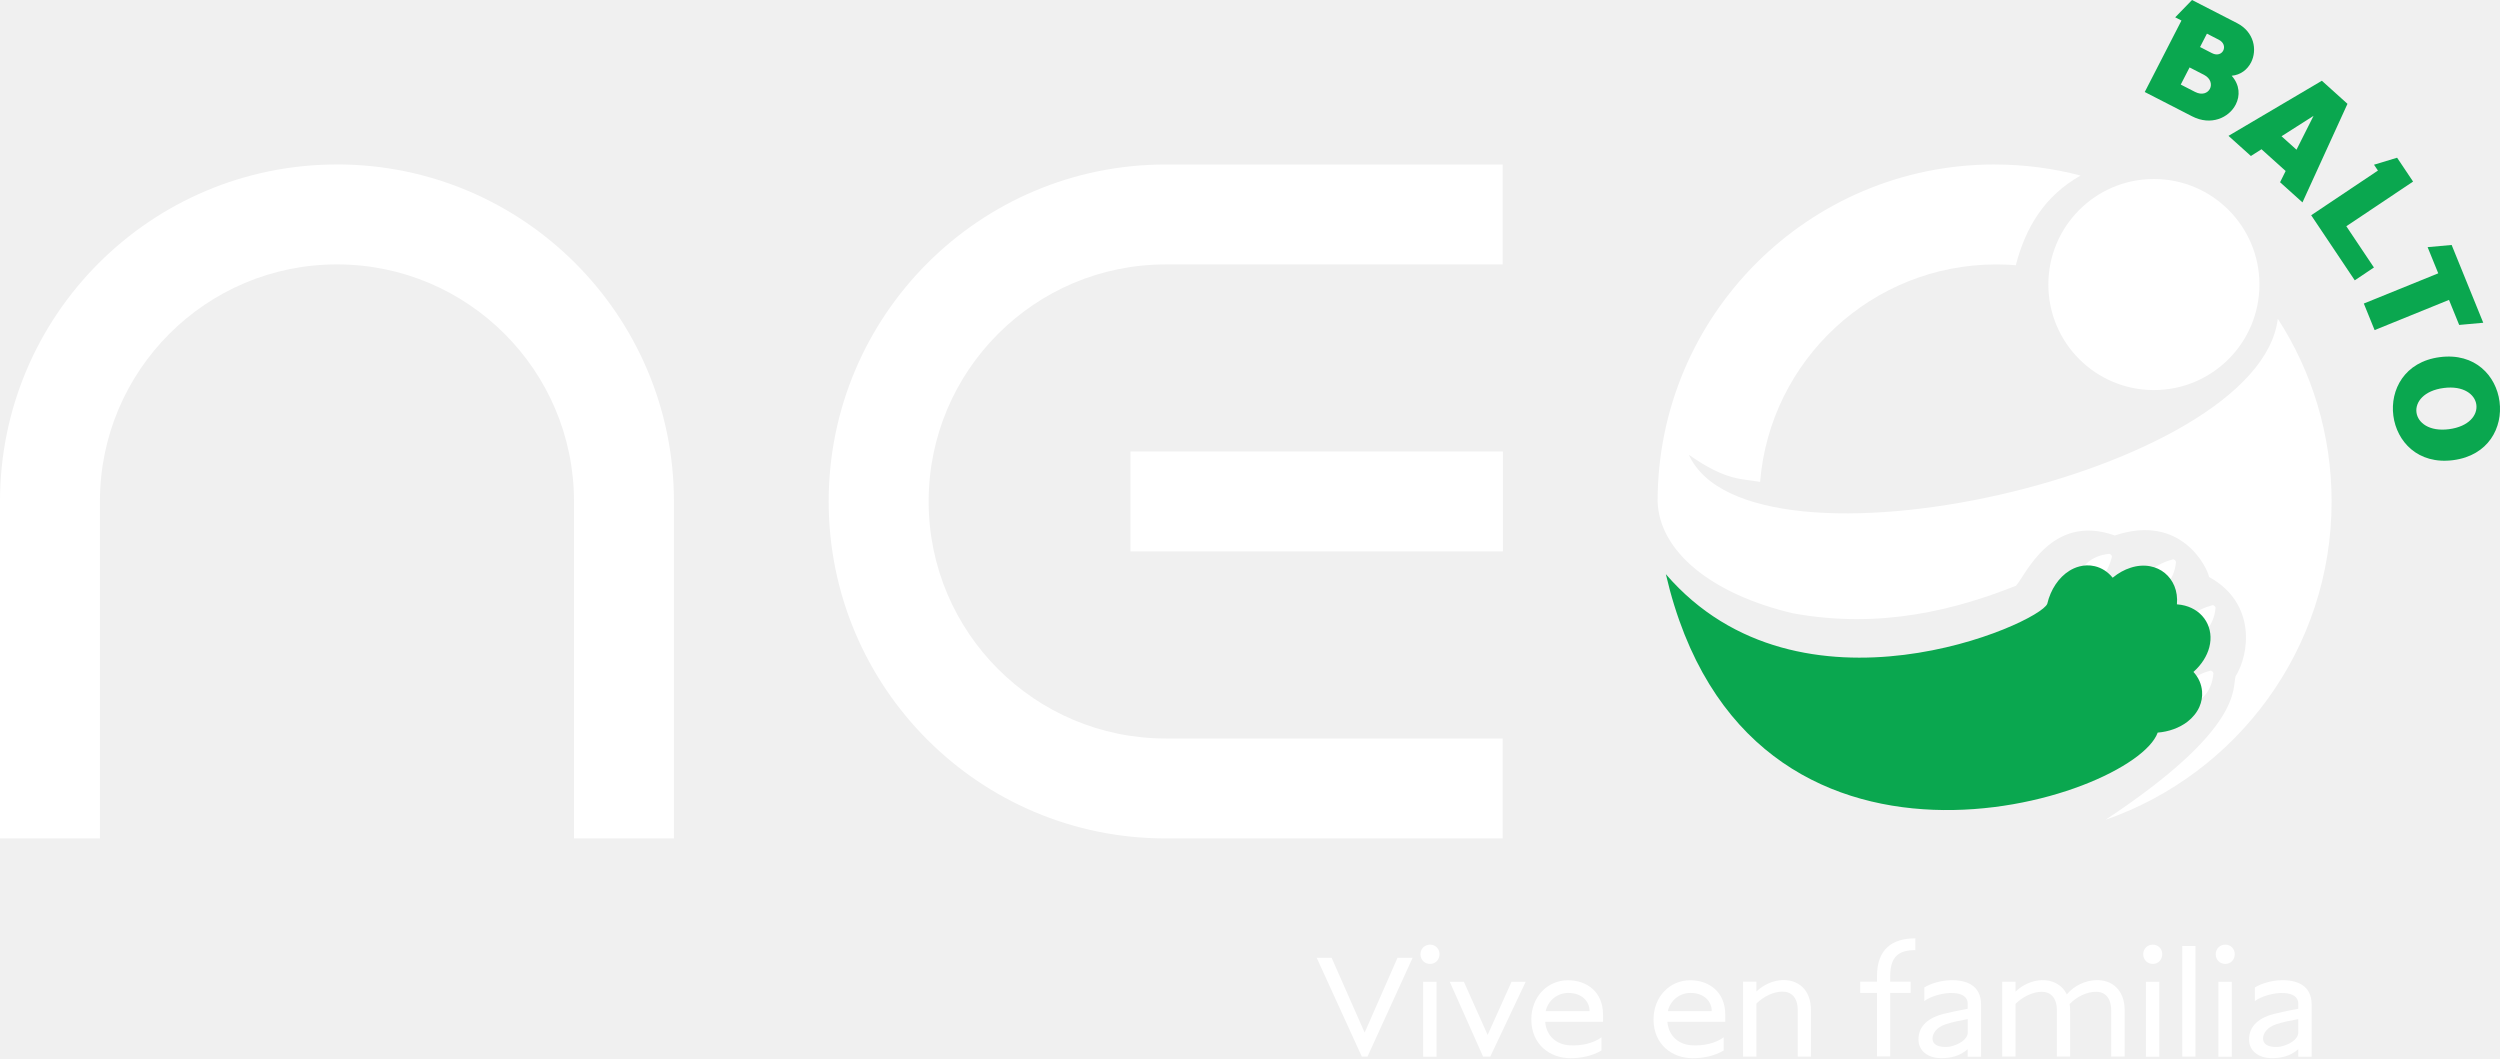
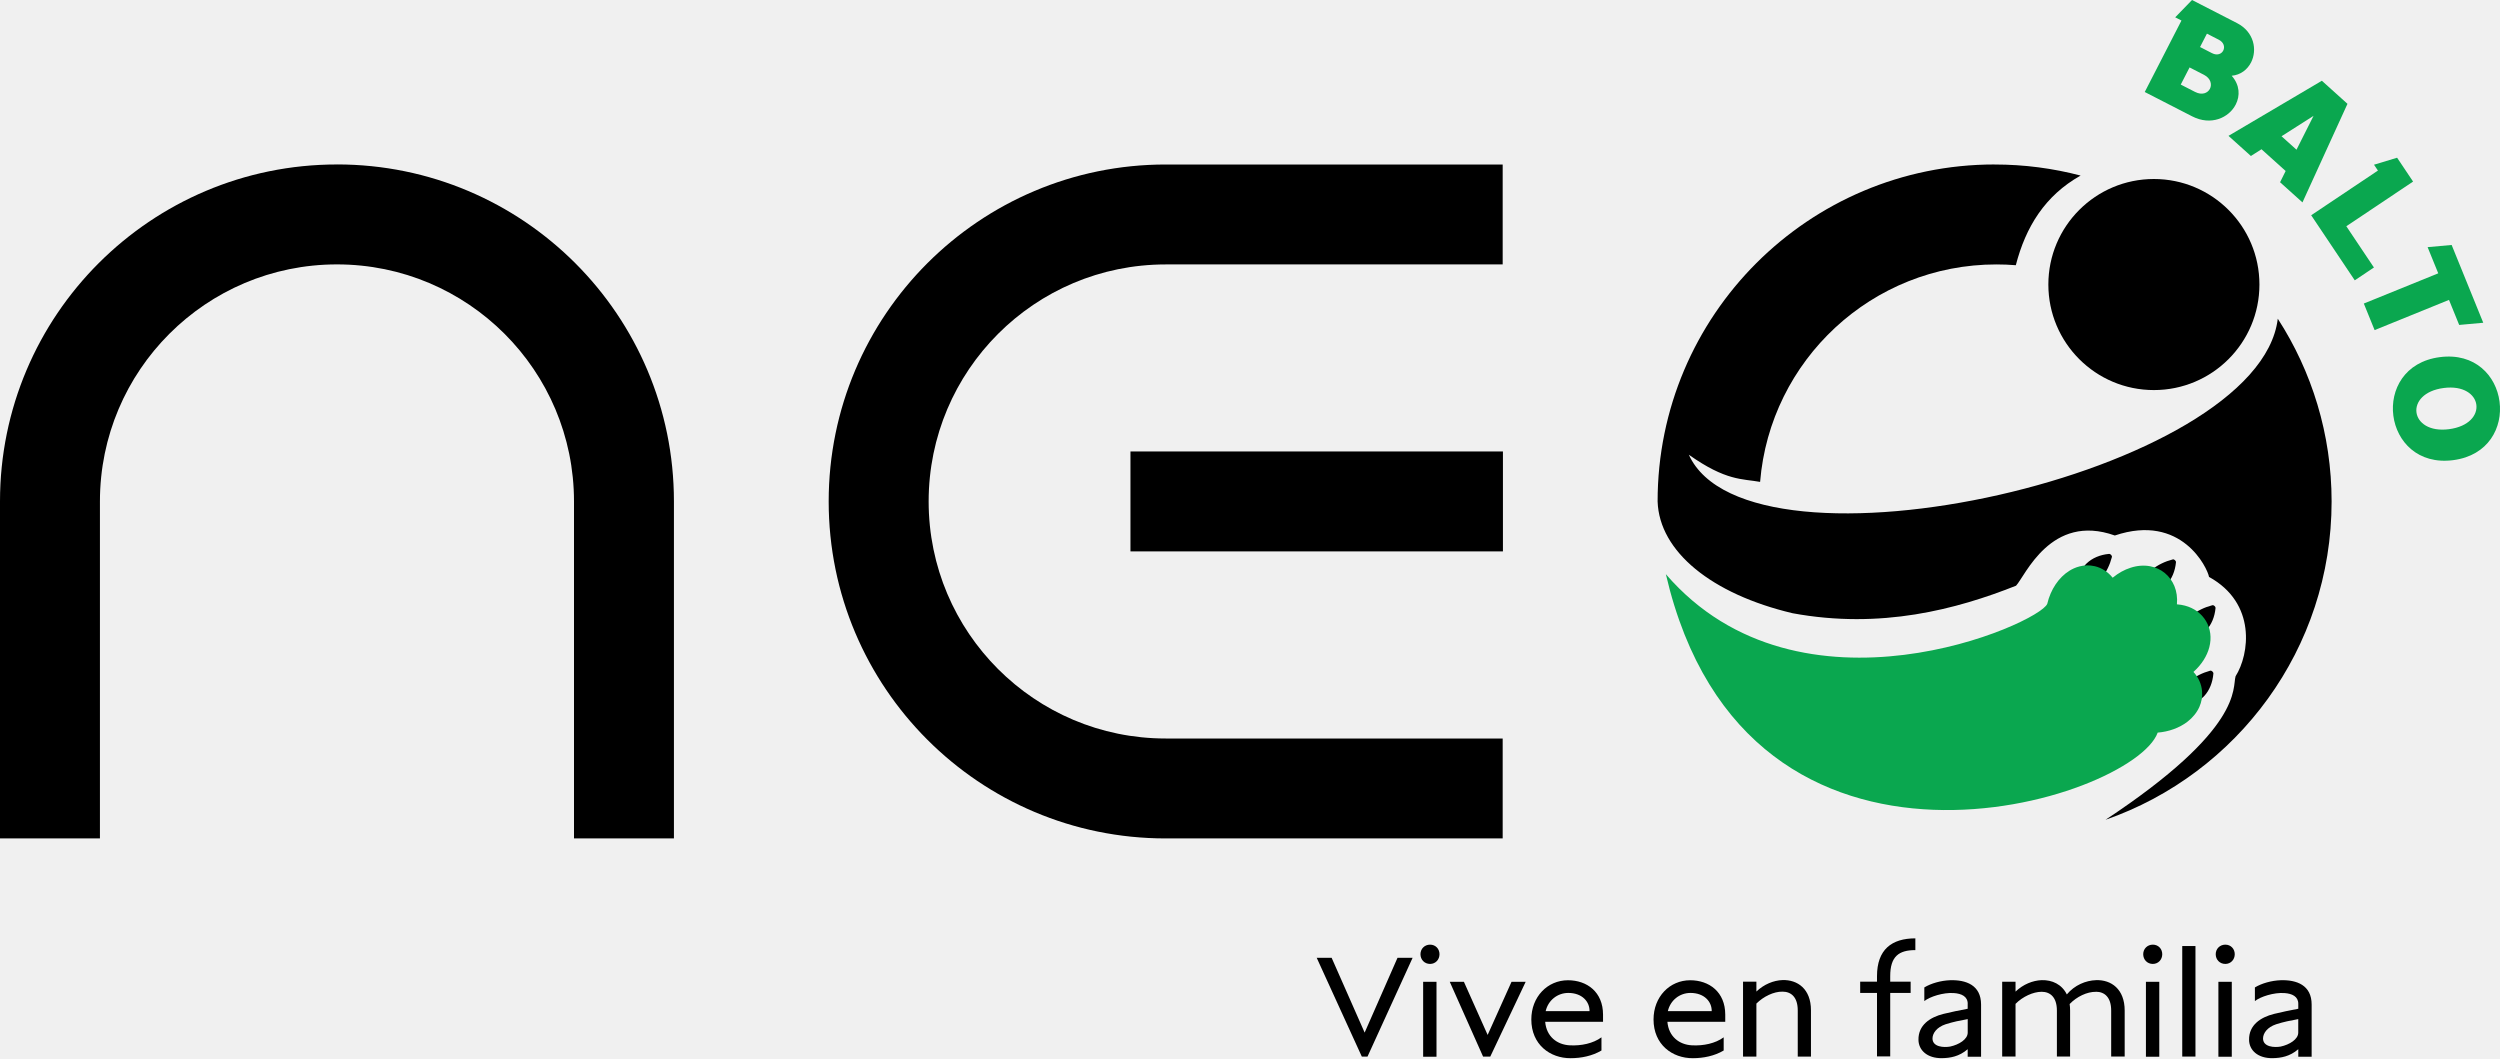
<svg xmlns="http://www.w3.org/2000/svg" id="Capa_2" data-name="Capa 2" viewBox="0 0 700 296.29">
  <defs>
    <style>
      .cls-1 {
-         fill: #fff;
-       }
- 
-       .cls-2 {
        fill: #0aa74f;
      }
    </style>
  </defs>
  <g id="Capa_3" data-name="Capa 3">
    <g>
-       <path class="cls-1" d="M588.51,161.78c-.43.54-.92,1.06-1.65,1.25-.73.18-3.75-2.6-3.67-3.41.09-.81.55-1.38,1.07-1.87,1.59-1.51,3.76-2.42,6.26-2.66.41-.04.91.5.81.88-.57,2.2-1.53,4.17-2.83,5.82Z" />
-       <path class="cls-1" d="M602.58,159.45c-.54.43-1.06.92-1.25,1.65-.18.73,2.6,3.75,3.41,3.67.81-.09,1.38-.55,1.87-1.07,1.51-1.59,2.42-3.76,2.66-6.26.04-.41-.5-.91-.88-.81-2.2.57-4.17,1.53-5.82,2.83Z" />
-       <path class="cls-1" d="M613.66,172.28c-.54.43-1.06.92-1.25,1.65-.18.73,2.6,3.75,3.41,3.67.81-.09,1.38-.55,1.87-1.07,1.51-1.59,2.42-3.76,2.66-6.26.04-.41-.5-.91-.88-.81-2.2.57-4.17,1.53-5.82,2.83Z" />
-       <path class="cls-1" d="M613.07,190.71c-.54.44-1.05.93-1.22,1.66-.17.73,2.66,3.71,3.47,3.62.81-.1,1.37-.57,1.86-1.1,1.49-1.61,2.36-3.8,2.57-6.3.03-.41-.51-.9-.89-.8-2.19.6-4.15,1.59-5.78,2.92Z" />
-       <path class="cls-1" d="M558.49,46.05c-52.11,0-94.36,42.24-94.36,94.36.48,14.08,15.19,25.93,37.77,31.29,24.74,4.58,45.99-1.11,62.59-7.7,2.56-2.71,9.74-20.45,27.66-14.06,18.7-6.31,25.95,9.13,26.38,11.6,13.37,7.37,11.3,21.71,7.43,27.82-.95,3.32,2.3,14.58-36.41,40.18,36.85-12.84,63.3-47.89,63.3-89.12,0-18.86-5.54-36.44-15.07-51.18-5.23,43.62-148.04,75.26-164.91,38.08,10.47,7.42,15.02,6.7,19.96,7.61,2.79-34.09,31.34-60.89,66.15-60.89,1.83,0,3.65.07,5.45.22,2.75-10.69,8.16-19.5,18.14-25.1-7.69-2.02-15.76-3.1-24.08-3.1" />
-       <path class="cls-1" d="M368.68,268.19h4.18l9.24,20.94,9.2-20.94h4.23l-12.63,27.66h-1.59l-12.63-27.66Z" />
-       <path class="cls-1" d="M400.42,264.5c1.54,0,2.64,1.18,2.64,2.68s-1.1,2.72-2.64,2.72-2.69-1.18-2.69-2.72,1.19-2.68,2.69-2.68ZM398.48,274.9h3.74v20.99h-3.74v-20.99Z" />
-       <path class="cls-1" d="M405.93,274.9h3.96l6.65,14.88,6.69-14.88h3.96l-9.91,20.94h-2.02l-9.33-20.94Z" />
-       <path class="cls-1" d="M432.65,286.1c.35,4.17,3.35,6.41,6.87,6.59,3.22.18,6.56-.53,8.89-2.24v3.69c-2.6,1.54-5.68,2.15-8.63,2.15-5.77.04-11.01-3.82-11.01-10.84,0-6.37,4.54-10.98,10.26-10.98,5.33,0,9.82,3.29,9.82,9.62v2.02h-16.2ZM445.07,283.11c.04-2.63-2.07-5.09-5.94-5.09-3.04,0-5.64,2.06-6.34,5.09h12.28Z" />
-       <path class="cls-1" d="M466.87,286.1c.35,4.17,3.35,6.41,6.87,6.59,3.22.18,6.56-.53,8.89-2.24v3.69c-2.6,1.54-5.68,2.15-8.63,2.15-5.77.04-11.01-3.82-11.01-10.84,0-6.37,4.54-10.98,10.26-10.98,5.33,0,9.82,3.29,9.82,9.62v2.02h-16.2ZM479.28,283.11c.04-2.63-2.07-5.09-5.94-5.09-3.04,0-5.64,2.06-6.34,5.09h12.28Z" />
-       <path class="cls-1" d="M488.05,274.86h3.74v2.77c2.11-2.02,4.8-3.12,7.31-3.21,4.19-.13,7.97,2.46,7.97,8.47v12.95h-3.7v-12.91c0-3.78-1.89-5.27-4.27-5.27-2.46-.04-5.32,1.36-7.31,3.34v14.84h-3.74v-20.99Z" />
-       <path class="cls-1" d="M520.85,274.86h4.71v-1.54c0-7.46,4.13-10.58,10.74-10.58v3.29c-4.62,0-7.04,1.76-7.04,7.29v1.54h5.72v3.16h-5.72v17.78h-3.7v-17.78h-4.71v-3.16Z" />
-       <path class="cls-1" d="M550.96,281.05c0-2.02-1.71-2.85-3.87-2.99-2.95-.22-6.73,1.01-8.28,2.24v-3.82c1.89-1.14,4.63-1.93,7.26-2.02,4.4-.13,8.63,1.36,8.63,6.81v14.62h-3.75v-2.11c-2.38,2.06-4.89,2.46-7.13,2.5-4.27.09-6.6-2.28-6.65-5.09-.09-4.21,3.3-6.37,6.96-7.29,2.29-.57,4.54-1.01,6.82-1.45v-1.4ZM544.76,286.8c-2.47.83-3.61,2.46-3.66,3.91-.04,2.5,3.22,2.63,4.93,2.33,2.47-.53,4.93-2.02,4.93-3.91v-3.78c-2.2.4-4.01.75-6.2,1.45Z" />
-       <path class="cls-1" d="M586.85,277.71c-2.47-.04-5.37,1.36-7.35,3.42.09.57.13,1.18.13,1.84v12.86h-3.7v-12.86c0-3.77-1.89-5.27-4.27-5.27s-5.32,1.36-7.31,3.38v14.75h-3.74v-20.94h3.74v2.76c2.11-2.02,4.8-3.12,7.31-3.21,2.95-.09,5.68,1.19,7.05,4,2.16-2.59,5.28-3.91,8.23-4,4.19-.13,7.97,2.5,7.97,8.52v12.86h-3.78v-12.86c0-3.77-1.89-5.27-4.27-5.27Z" />
-       <path class="cls-1" d="M602.79,264.5c1.54,0,2.64,1.18,2.64,2.68s-1.1,2.72-2.64,2.72-2.69-1.18-2.69-2.72,1.19-2.68,2.69-2.68ZM600.86,274.9h3.74v20.99h-3.74v-20.99Z" />
-       <path class="cls-1" d="M614.73,264.89v30.95h-3.7v-30.95h3.7Z" />
-       <path class="cls-1" d="M623.09,264.5c1.54,0,2.64,1.18,2.64,2.68s-1.1,2.72-2.64,2.72-2.69-1.18-2.69-2.72,1.19-2.68,2.69-2.68ZM621.15,274.9h3.75v20.99h-3.75v-20.99Z" />
-       <path class="cls-1" d="M643.52,281.05c0-2.02-1.72-2.85-3.87-2.99-2.95-.22-6.74,1.01-8.28,2.24v-3.82c1.89-1.14,4.62-1.93,7.26-2.02,4.4-.13,8.63,1.36,8.63,6.81v14.62h-3.74v-2.11c-2.38,2.06-4.89,2.46-7.13,2.5-4.27.09-6.61-2.28-6.65-5.09-.09-4.21,3.3-6.37,6.96-7.29,2.29-.57,4.53-1.01,6.82-1.45v-1.4ZM637.31,286.8c-2.47.83-3.61,2.46-3.66,3.91-.04,2.5,3.22,2.63,4.93,2.33,2.46-.53,4.93-2.02,4.93-3.91v-3.78c-2.2.4-4.01.75-6.21,1.45Z" />
-       <path class="cls-1" d="M94.36,46.05h0C42.24,46.05,0,88.29,0,140.4v94.36h27.98v-94.36c0-36.66,29.72-66.37,66.37-66.37s66.37,29.72,66.37,66.37v94.36h27.98v-94.36c0-52.11-42.24-94.36-94.36-94.36" />
-       <path class="cls-1" d="M232.03,140.4h0c0,52.11,42.24,94.36,94.36,94.36h94.36v-27.98h-94.36c-36.66,0-66.37-29.72-66.37-66.37s29.72-66.37,66.37-66.37h94.36v-27.98h-94.36c-52.11,0-94.36,42.24-94.36,94.36" />
-       <rect class="cls-1" x="316.53" y="126.41" width="104.29" height="27.98" />
-       <path class="cls-2" d="M630.27,17.52c-1.01,1.96-2.89,3.47-5.4,3.69,2.3,2.6,2.39,5.61,1.13,8.07-1.91,3.71-6.94,6-12.19,3.3l-13.28-6.82,8.35-16.26,1.93-3.75-1.75-.9,4.71-4.85,12.58,6.46c4.84,2.48,5.73,7.55,3.93,11.06ZM614.65,25.75c1.93.99,3.52.3,4.13-.89.61-1.19.26-2.92-1.67-3.91l-4.03-2.07-2.47,4.8,4.03,2.07ZM616.02,13.17l3.33,1.71c1.47.76,2.68.22,3.16-.72s.24-2.27-1.24-3.03l-3.33-1.71-1.93,3.75Z" />
-       <path class="cls-2" d="M657.3,29.06l-12.61,27.61-6.27-5.64,1.56-3.15-6.76-6.09-2.97,1.89-6.27-5.64,26.14-15.43,7.17,6.46ZM638.83,38.15l4.19,3.77,4.77-9.48-8.96,5.71Z" />
-       <path class="cls-2" d="M659.34,78.5l-12.21-18.23,18.69-12.51-1.1-1.64,6.47-1.96,4.47,6.68-18.69,12.51,7.73,11.55-5.37,3.59Z" />
-       <path class="cls-2" d="M688.57,90.98l-2.85-7.01-20.83,8.46-3.02-7.44,20.84-8.46-2.98-7.33,6.73-.61,8.85,21.78-6.73.61Z" />
-       <path class="cls-2" d="M670.14,116.4c-.95-7.23,3.11-15.11,13-16.4,9.92-1.3,15.79,5.25,16.73,12.44.95,7.23-3.07,15.11-12.96,16.4-9.92,1.3-15.83-5.24-16.77-12.43ZM693.38,113.32c-.38-2.89-3.61-5.41-9.16-4.68-5.55.73-7.99,3.95-7.61,6.84.38,2.89,3.57,5.42,9.12,4.69,5.59-.73,8.03-3.95,7.65-6.84Z" />
-       <circle class="cls-1" cx="603.09" cy="79.67" r="29.55" />
-       <path class="cls-2" d="M573.23,169.07c.96-4.05,3.24-7.43,6.24-9.28,1.27-.79,3.89-2,7.08-1.25,1.92.46,3.64,1.56,4.96,3.18l.04.04.05-.04c1.55-1.27,3.22-2.2,4.96-2.75,1.87-.61,3.72-.75,5.48-.42,1.55.3,2.94.94,4.11,1.9,1.18.97,2.08,2.2,2.68,3.65.63,1.53.87,3.24.71,5.06v.06s.06,0,.06,0c.73.05,1.45.17,2.15.35,2.58.67,4.68,2.21,5.94,4.34,1.26,2.12,1.59,4.72.92,7.3-.65,2.5-2.17,4.89-4.4,6.89l-.05.04.04.04c1.4,1.53,2.22,3.4,2.38,5.4.12,1.5-.14,2.97-.76,4.37-.7,1.56-1.86,3-3.37,4.16-2.23,1.7-5.18,2.77-8.3,3.02-6.69,18.81-114.96,53.61-137.71-44.36,37.62,43.64,104.62,13.84,106.79,8.3Z" />
+       <path d="M588.51,161.78c-.43.54-.92,1.06-1.65,1.25-.73.18-3.75-2.6-3.67-3.41.09-.81.55-1.38,1.07-1.87,1.59-1.51,3.76-2.42,6.26-2.66.41-.04.91.5.81.88-.57,2.2-1.53,4.17-2.83,5.82Z" />
+       <path d="M602.58,159.45c-.54.43-1.06.92-1.25,1.65-.18.73,2.6,3.75,3.41,3.67.81-.09,1.38-.55,1.87-1.07,1.51-1.59,2.42-3.76,2.66-6.26.04-.41-.5-.91-.88-.81-2.2.57-4.17,1.53-5.82,2.83Z" />
+       <path d="M613.66,172.28c-.54.43-1.06.92-1.25,1.65-.18.73,2.6,3.75,3.41,3.67.81-.09,1.38-.55,1.87-1.07,1.51-1.59,2.42-3.76,2.66-6.26.04-.41-.5-.91-.88-.81-2.2.57-4.17,1.53-5.82,2.83Z" />
+       <path d="M613.07,190.71c-.54.44-1.05.93-1.22,1.66-.17.73,2.66,3.71,3.47,3.62.81-.1,1.37-.57,1.86-1.1,1.49-1.61,2.36-3.8,2.57-6.3.03-.41-.51-.9-.89-.8-2.19.6-4.15,1.59-5.78,2.92Z" />
+       <path d="M558.49,46.05c-52.11,0-94.36,42.24-94.36,94.36.48,14.08,15.19,25.93,37.77,31.29,24.74,4.58,45.99-1.11,62.59-7.7,2.56-2.71,9.74-20.45,27.66-14.06,18.7-6.31,25.95,9.13,26.38,11.6,13.37,7.37,11.3,21.71,7.43,27.82-.95,3.32,2.3,14.58-36.41,40.18,36.85-12.84,63.3-47.89,63.3-89.12,0-18.86-5.54-36.44-15.07-51.18-5.23,43.62-148.04,75.26-164.91,38.08,10.47,7.42,15.02,6.7,19.96,7.61,2.79-34.09,31.34-60.89,66.15-60.89,1.83,0,3.65.07,5.45.22,2.75-10.69,8.16-19.5,18.14-25.1-7.69-2.02-15.76-3.1-24.08-3.1" />
+       <path d="M368.68,268.19h4.18l9.24,20.94,9.2-20.94h4.23l-12.63,27.66h-1.59l-12.63-27.66Z" />
+       <path d="M400.42,264.5c1.54,0,2.64,1.18,2.64,2.68s-1.1,2.72-2.64,2.72-2.69-1.18-2.69-2.72,1.19-2.68,2.69-2.68ZM398.48,274.9h3.74v20.99h-3.74v-20.99Z" />
+       <path d="M405.93,274.9h3.96l6.65,14.88,6.69-14.88h3.96l-9.91,20.94h-2.02l-9.33-20.94Z" />
+       <path d="M432.65,286.1c.35,4.17,3.35,6.41,6.87,6.59,3.22.18,6.56-.53,8.89-2.24v3.69c-2.6,1.54-5.68,2.15-8.63,2.15-5.77.04-11.01-3.82-11.01-10.84,0-6.37,4.54-10.98,10.26-10.98,5.33,0,9.82,3.29,9.82,9.62v2.02h-16.2ZM445.07,283.11c.04-2.63-2.07-5.09-5.94-5.09-3.04,0-5.64,2.06-6.34,5.09h12.28Z" />
+       <path d="M466.87,286.1c.35,4.17,3.35,6.41,6.87,6.59,3.22.18,6.56-.53,8.89-2.24v3.69c-2.6,1.54-5.68,2.15-8.63,2.15-5.77.04-11.01-3.82-11.01-10.84,0-6.37,4.54-10.98,10.26-10.98,5.33,0,9.82,3.29,9.82,9.62v2.02h-16.2ZM479.28,283.11c.04-2.63-2.07-5.09-5.94-5.09-3.04,0-5.64,2.06-6.34,5.09h12.28Z" />
+       <path d="M488.05,274.86h3.74v2.77c2.11-2.02,4.8-3.12,7.31-3.21,4.19-.13,7.97,2.46,7.97,8.47v12.95h-3.7v-12.91c0-3.78-1.89-5.27-4.27-5.27-2.46-.04-5.32,1.36-7.31,3.34v14.84h-3.74v-20.99Z" />
+       <path d="M520.85,274.86h4.71v-1.54c0-7.46,4.13-10.58,10.74-10.58v3.29c-4.62,0-7.04,1.76-7.04,7.29v1.54h5.72v3.16h-5.72v17.78h-3.7v-17.78h-4.71v-3.16Z" />
+       <path d="M550.96,281.05c0-2.02-1.71-2.85-3.87-2.99-2.95-.22-6.73,1.01-8.28,2.24v-3.82c1.89-1.14,4.63-1.93,7.26-2.02,4.4-.13,8.63,1.36,8.63,6.81v14.62h-3.75v-2.11c-2.38,2.06-4.89,2.46-7.13,2.5-4.27.09-6.6-2.28-6.65-5.09-.09-4.21,3.3-6.37,6.96-7.29,2.29-.57,4.54-1.01,6.82-1.45v-1.4ZM544.76,286.8c-2.47.83-3.61,2.46-3.66,3.91-.04,2.5,3.22,2.63,4.93,2.33,2.47-.53,4.93-2.02,4.93-3.91v-3.78c-2.2.4-4.01.75-6.2,1.45Z" />
+       <path d="M586.85,277.71c-2.47-.04-5.37,1.36-7.35,3.42.09.57.13,1.18.13,1.84v12.86h-3.7v-12.86c0-3.77-1.89-5.27-4.27-5.27s-5.32,1.36-7.31,3.38v14.75h-3.74v-20.94h3.74v2.76c2.11-2.02,4.8-3.12,7.31-3.21,2.95-.09,5.68,1.19,7.05,4,2.16-2.59,5.28-3.91,8.23-4,4.19-.13,7.97,2.5,7.97,8.52v12.86h-3.78v-12.86c0-3.77-1.89-5.27-4.27-5.27Z" />
+       <path d="M602.79,264.5c1.54,0,2.64,1.18,2.64,2.68s-1.1,2.72-2.64,2.72-2.69-1.18-2.69-2.72,1.19-2.68,2.69-2.68ZM600.86,274.9h3.74v20.99h-3.74v-20.99Z" />
+       <path d="M614.73,264.89v30.95h-3.7v-30.95h3.7Z" />
+       <path d="M623.09,264.5c1.54,0,2.64,1.18,2.64,2.68s-1.1,2.72-2.64,2.72-2.69-1.18-2.69-2.72,1.19-2.68,2.69-2.68ZM621.15,274.9h3.75v20.99h-3.75v-20.99Z" />
+       <path d="M643.52,281.05c0-2.02-1.72-2.85-3.87-2.99-2.95-.22-6.74,1.01-8.28,2.24v-3.82c1.89-1.14,4.62-1.93,7.26-2.02,4.4-.13,8.63,1.36,8.63,6.81v14.62h-3.74v-2.11c-2.38,2.06-4.89,2.46-7.13,2.5-4.27.09-6.61-2.28-6.65-5.09-.09-4.21,3.3-6.37,6.96-7.29,2.29-.57,4.53-1.01,6.82-1.45v-1.4ZM637.31,286.8c-2.47.83-3.61,2.46-3.66,3.91-.04,2.5,3.22,2.63,4.93,2.33,2.46-.53,4.93-2.02,4.93-3.91v-3.78c-2.2.4-4.01.75-6.21,1.45Z" />
+       <path d="M94.36,46.05h0C42.24,46.05,0,88.29,0,140.4v94.36h27.98v-94.36c0-36.66,29.72-66.37,66.37-66.37s66.37,29.72,66.37,66.37v94.36h27.98v-94.36c0-52.11-42.24-94.36-94.36-94.36" />
+       <path d="M232.03,140.4h0c0,52.11,42.24,94.36,94.36,94.36h94.36v-27.98h-94.36c-36.66,0-66.37-29.72-66.37-66.37s29.72-66.37,66.37-66.37h94.36v-27.98h-94.36c-52.11,0-94.36,42.24-94.36,94.36" />
+       <rect x="316.53" y="126.41" width="104.29" height="27.98" />
+       <path class="cls-1" d="M630.27,17.52c-1.01,1.96-2.89,3.47-5.4,3.69,2.3,2.6,2.39,5.61,1.13,8.07-1.91,3.71-6.94,6-12.19,3.3l-13.28-6.82,8.35-16.26,1.93-3.75-1.75-.9,4.71-4.85,12.58,6.46c4.84,2.48,5.73,7.55,3.93,11.06ZM614.65,25.75c1.93.99,3.52.3,4.13-.89.61-1.19.26-2.92-1.67-3.91l-4.03-2.07-2.47,4.8,4.03,2.07ZM616.02,13.17l3.33,1.71c1.47.76,2.68.22,3.16-.72s.24-2.27-1.24-3.03l-3.33-1.71-1.93,3.75Z" />
+       <path class="cls-1" d="M657.3,29.06l-12.61,27.61-6.27-5.64,1.56-3.15-6.76-6.09-2.97,1.89-6.27-5.64,26.14-15.43,7.17,6.46ZM638.83,38.15l4.19,3.77,4.77-9.48-8.96,5.71Z" />
+       <path class="cls-1" d="M659.34,78.5l-12.21-18.23,18.69-12.51-1.1-1.64,6.47-1.96,4.47,6.68-18.69,12.51,7.73,11.55-5.37,3.59Z" />
+       <path class="cls-1" d="M688.57,90.98l-2.85-7.01-20.83,8.46-3.02-7.44,20.84-8.46-2.98-7.33,6.73-.61,8.85,21.78-6.73.61Z" />
+       <path class="cls-1" d="M670.14,116.4c-.95-7.23,3.11-15.11,13-16.4,9.92-1.3,15.79,5.25,16.73,12.44.95,7.23-3.07,15.11-12.96,16.4-9.92,1.3-15.83-5.24-16.77-12.43ZM693.38,113.32c-.38-2.89-3.61-5.41-9.16-4.68-5.55.73-7.99,3.95-7.61,6.84.38,2.89,3.57,5.42,9.12,4.69,5.59-.73,8.03-3.95,7.65-6.84Z" />
+       <circle cx="603.09" cy="79.67" r="29.55" />
+       <path class="cls-1" d="M573.23,169.07c.96-4.05,3.24-7.43,6.24-9.28,1.27-.79,3.89-2,7.08-1.25,1.92.46,3.64,1.56,4.96,3.18l.04.04.05-.04c1.55-1.27,3.22-2.2,4.96-2.75,1.87-.61,3.72-.75,5.48-.42,1.55.3,2.94.94,4.11,1.9,1.18.97,2.08,2.2,2.68,3.65.63,1.53.87,3.24.71,5.06v.06s.06,0,.06,0c.73.05,1.45.17,2.15.35,2.58.67,4.68,2.21,5.94,4.34,1.26,2.12,1.59,4.72.92,7.3-.65,2.5-2.17,4.89-4.4,6.89l-.05.04.04.04c1.4,1.53,2.22,3.4,2.38,5.4.12,1.5-.14,2.97-.76,4.37-.7,1.56-1.86,3-3.37,4.16-2.23,1.7-5.18,2.77-8.3,3.02-6.69,18.81-114.96,53.61-137.71-44.36,37.62,43.64,104.62,13.84,106.79,8.3Z" />
    </g>
  </g>
</svg>
